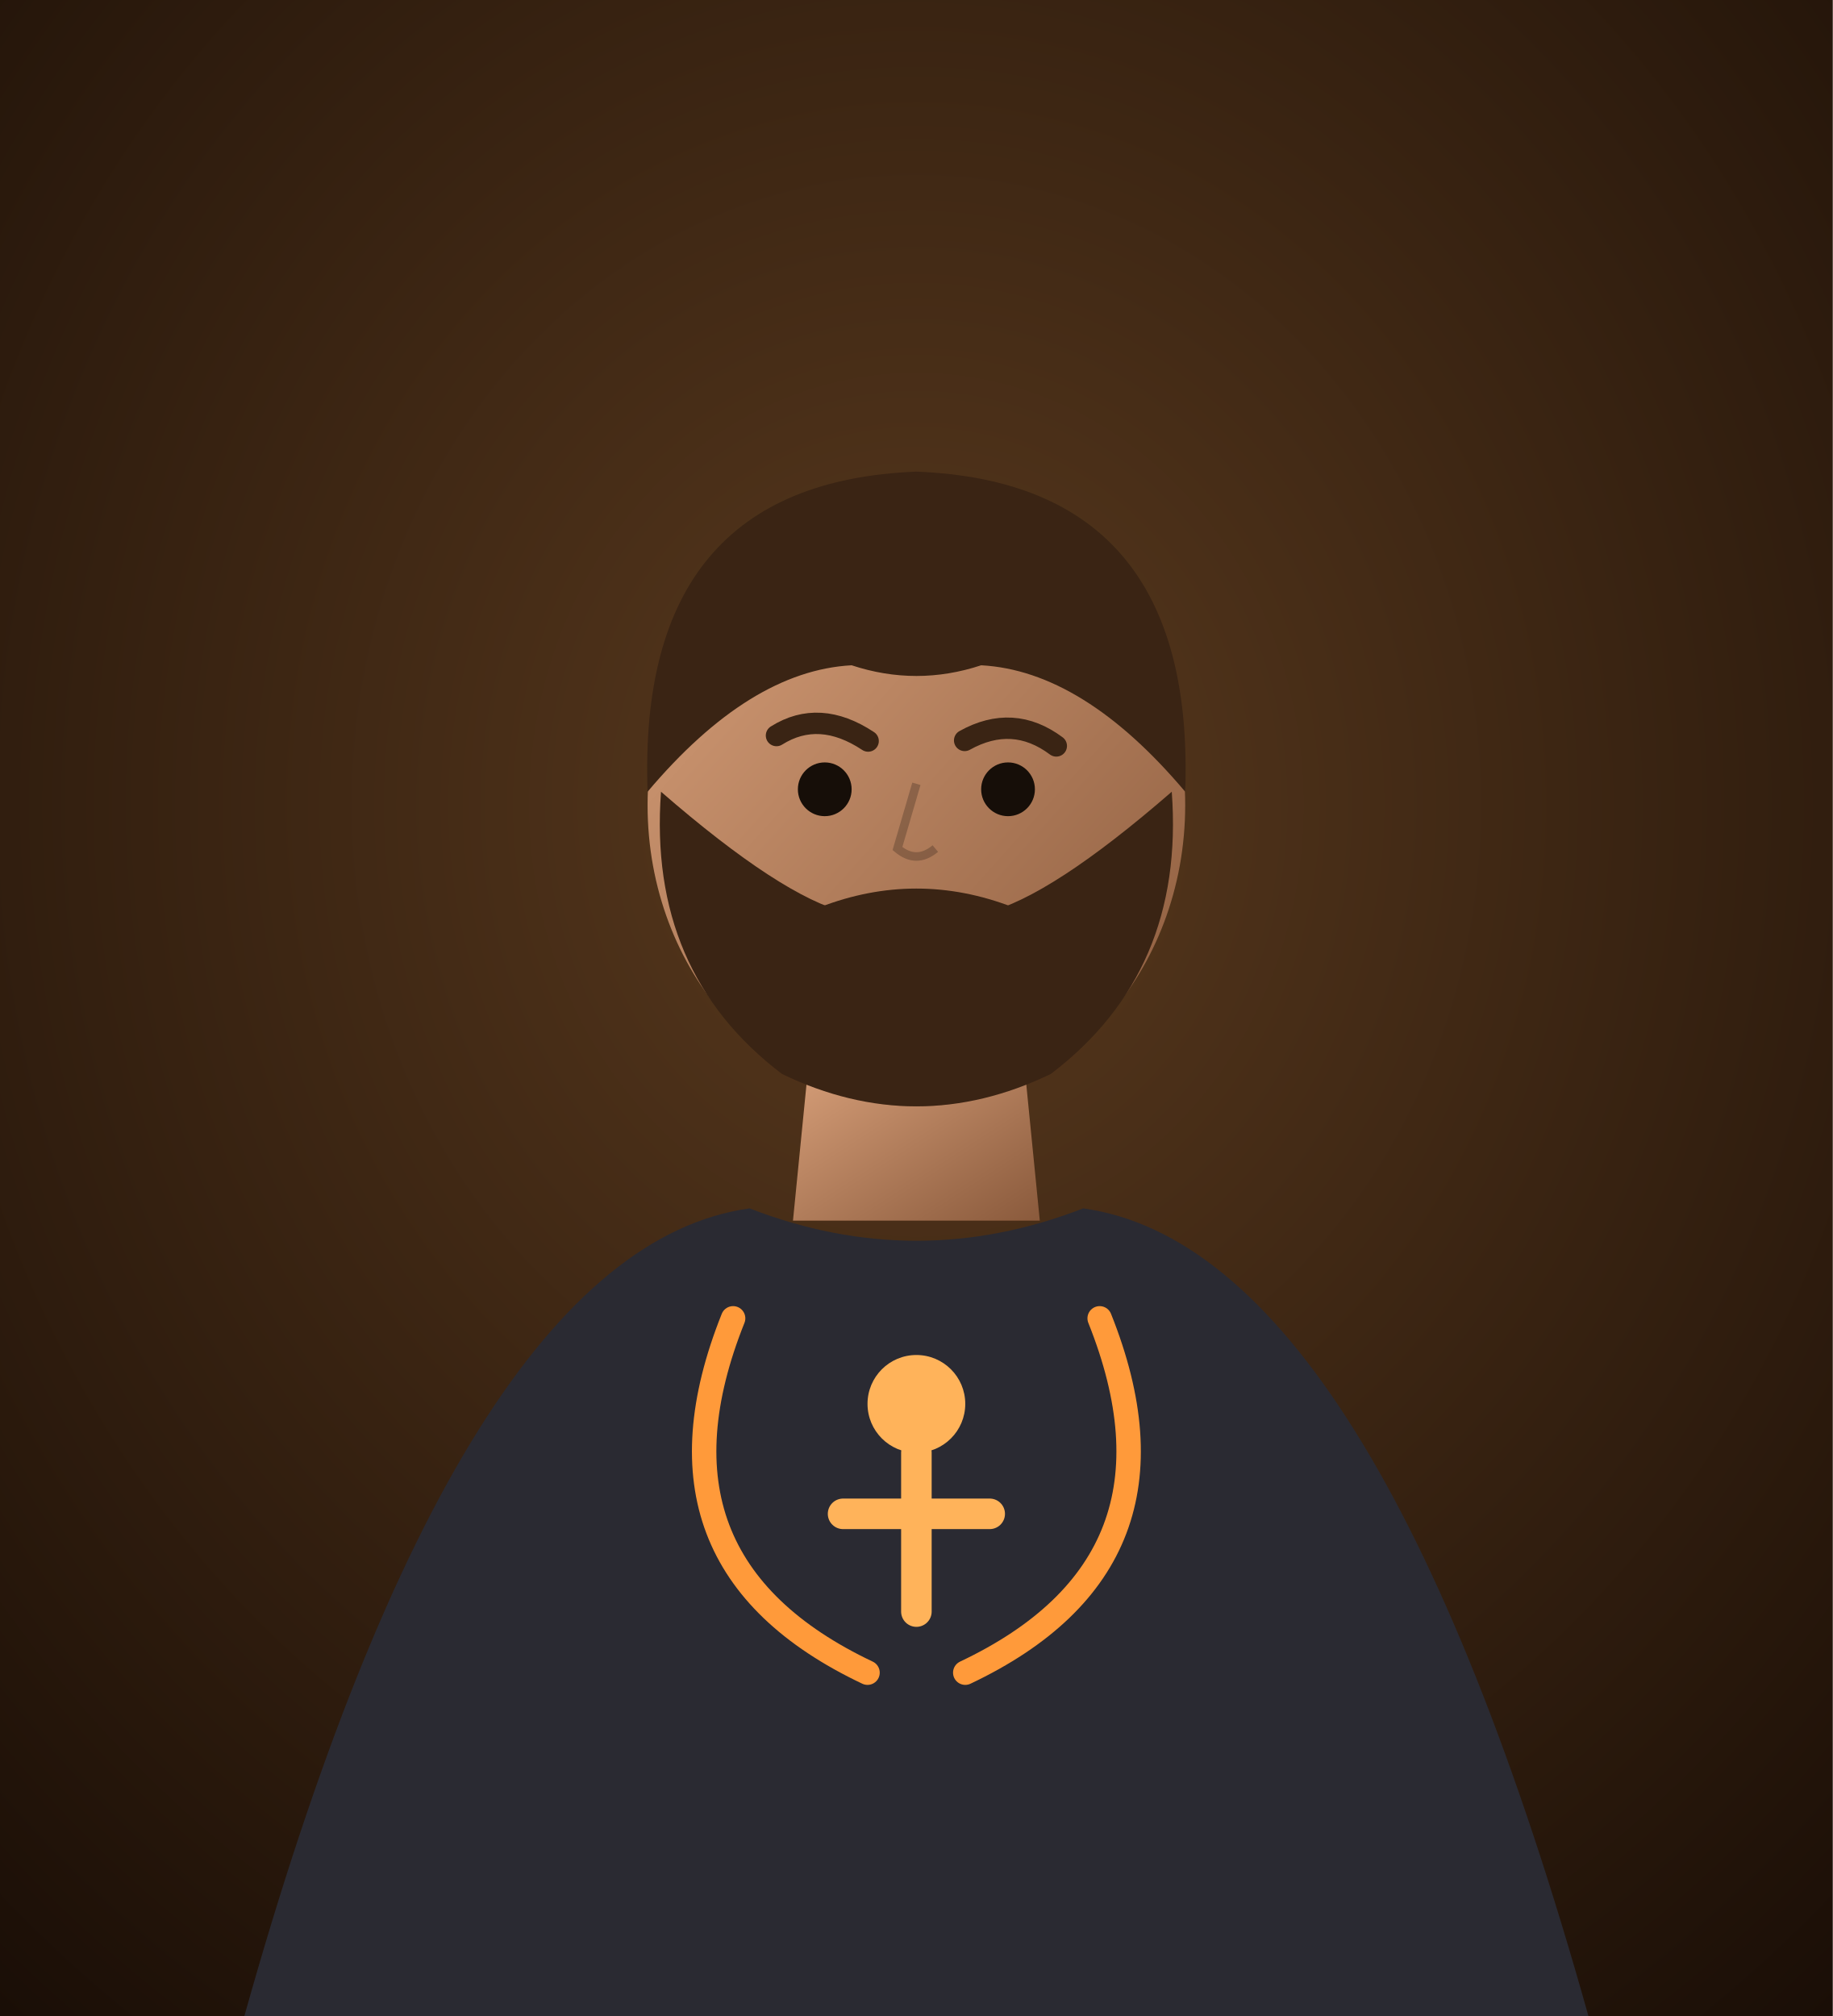
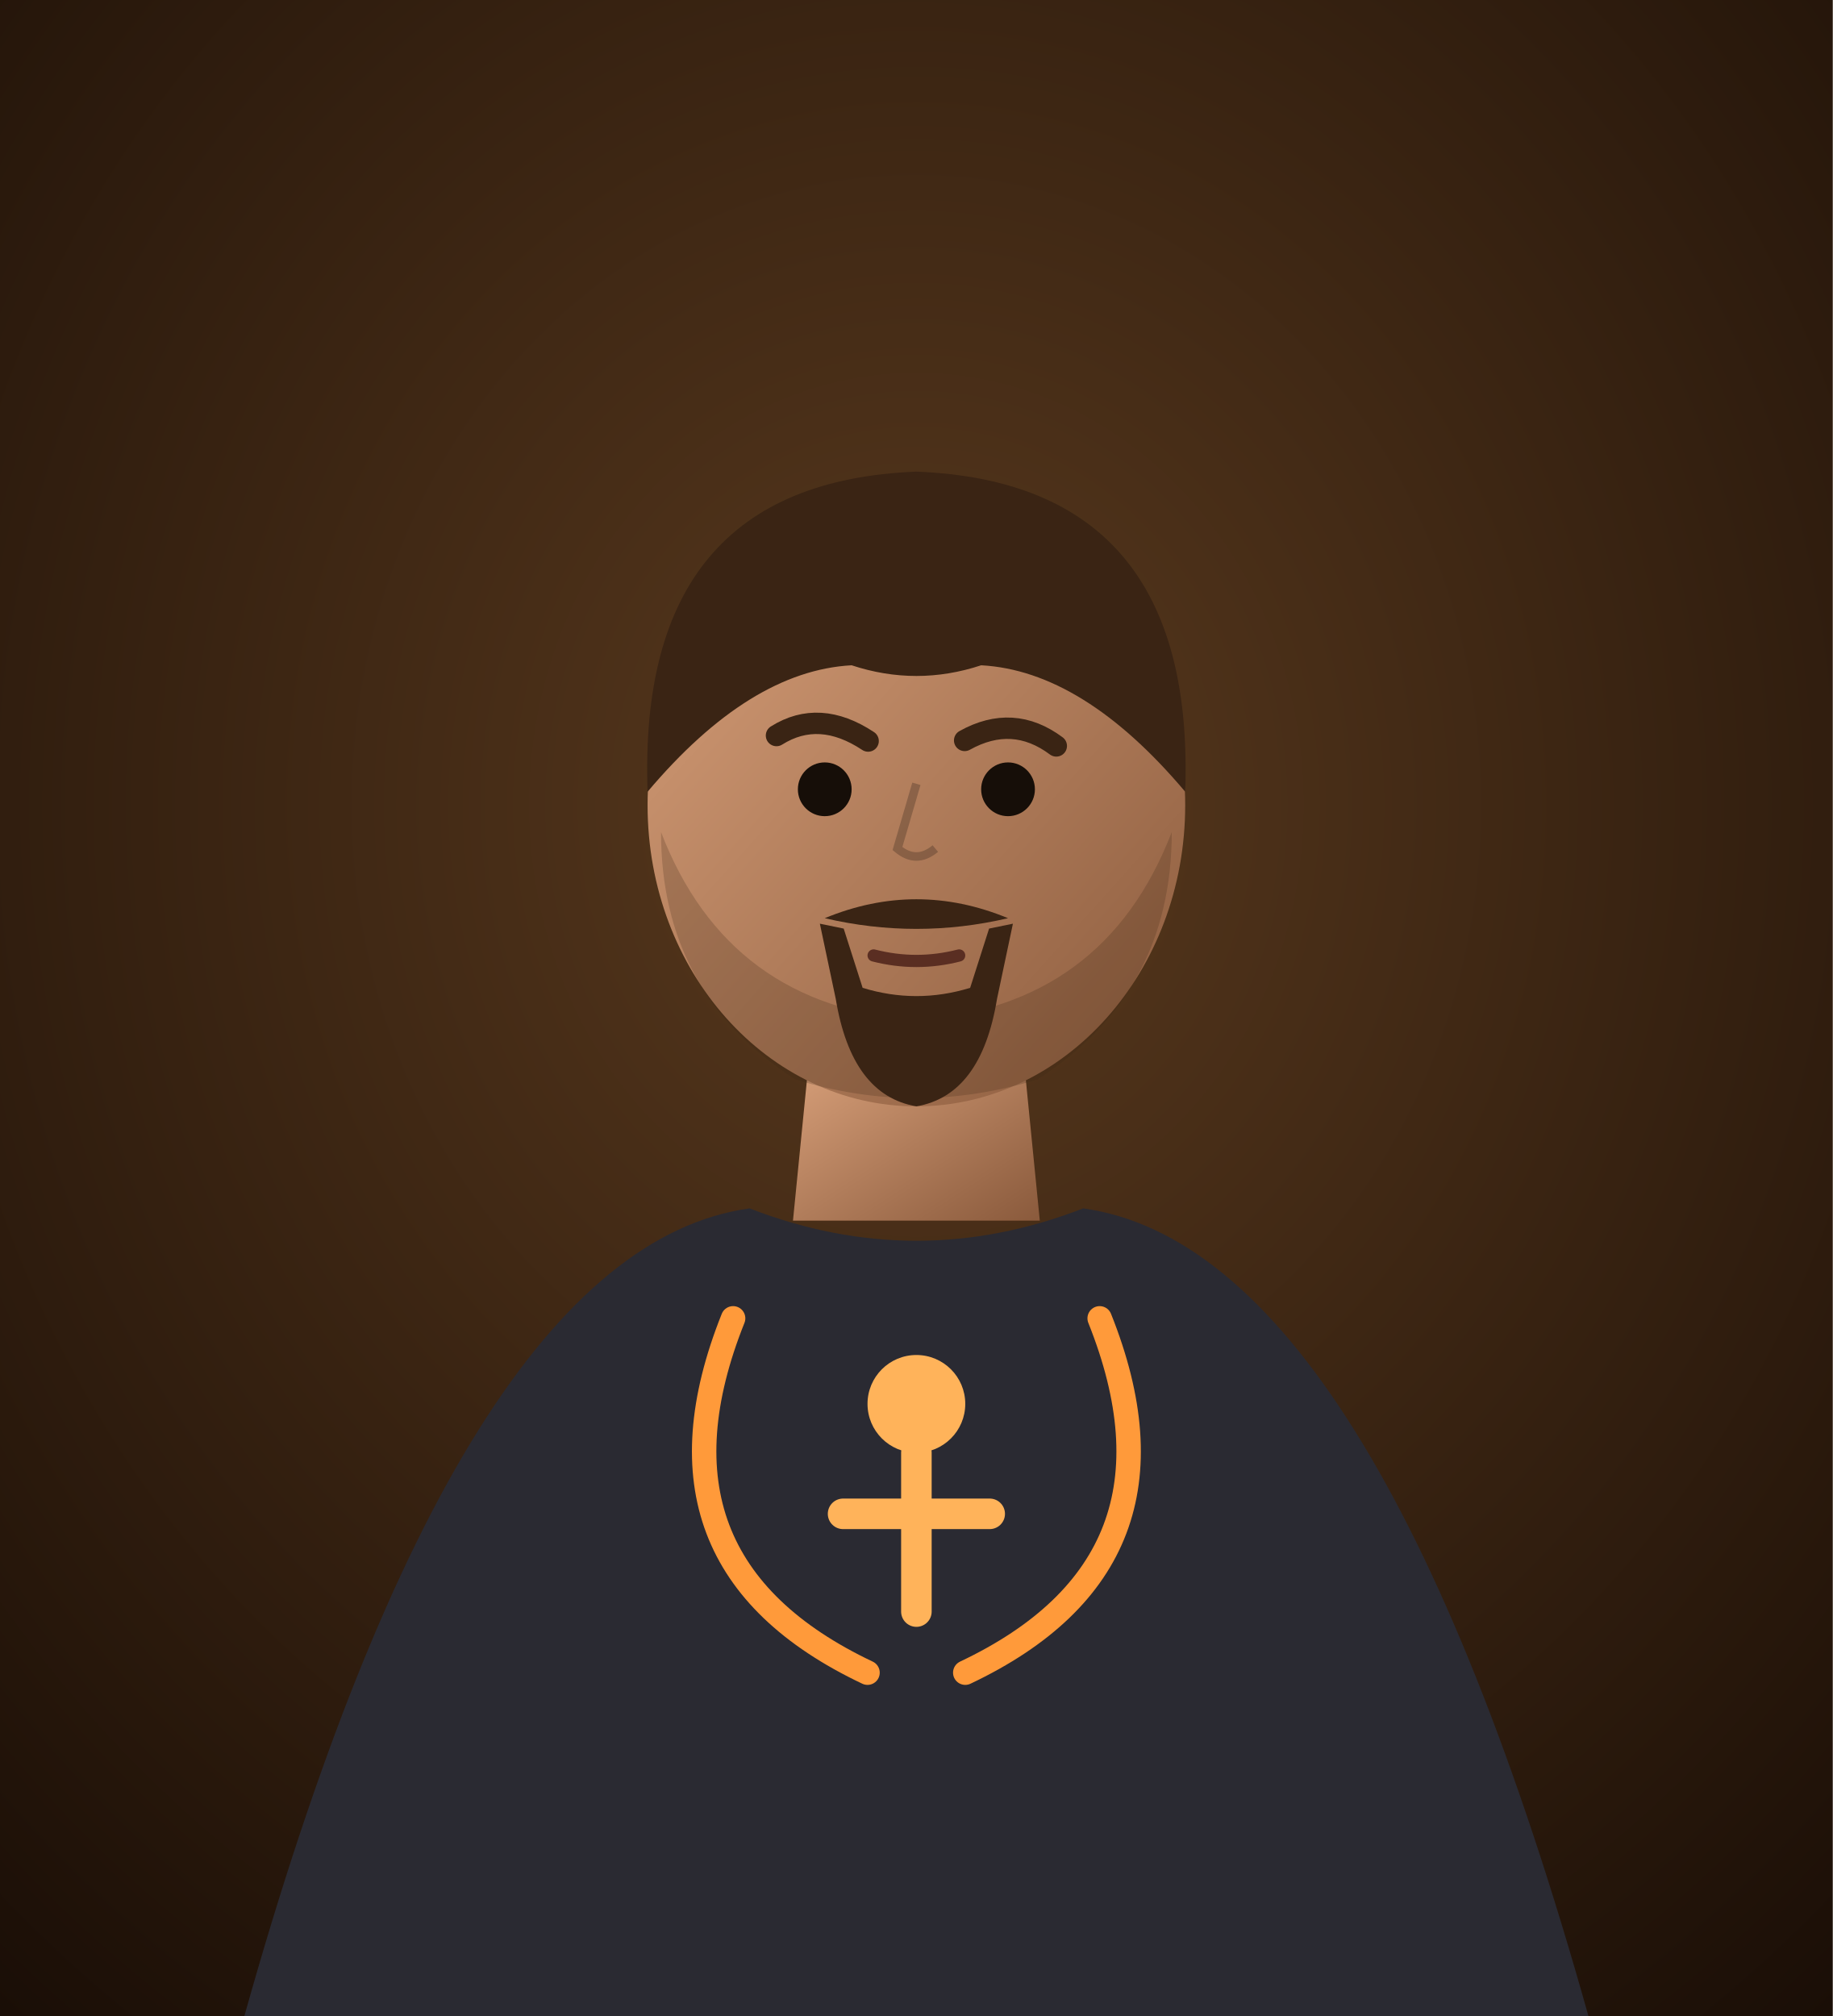
<svg xmlns="http://www.w3.org/2000/svg" viewBox="0 0 300 330" width="300" height="330">
  <defs>
    <radialGradient id="ll-bg" cx="50%" cy="40%" r="85%">
      <stop offset="0%" stop-color="#5a3a1e" />
      <stop offset="100%" stop-color="#140a04" />
    </radialGradient>
    <linearGradient id="ll-skin" x1="0" y1="0" x2="1" y2="1">
      <stop offset="0%" stop-color="#d8a07a" />
      <stop offset="100%" stop-color="#8a5a3c" />
    </linearGradient>
  </defs>
  <rect width="300" height="330" fill="url(#ll-bg)" />
  <path d="M40.0,330 Q75.2,204.4 122.7,197.8 Q150,208.4 177.3,197.8 Q224.8,204.4 260.0,330 Z" fill="#2a2a32" />
  <path d="M132.4,173.6 L129.8,199.8 L170.2,199.8 L167.6,173.6 Z" fill="url(#ll-skin)" />
  <ellipse cx="150" cy="131.8" rx="44" ry="49.3" fill="url(#ll-skin)" />
  <path d="M106,129.6 Q104.2,79.0 150,77.2 Q195.8,79.0 194,129.6 Q177.3,109.8 160.6,108.9 Q150,112.4 139.4,108.9 Q122.7,109.8 106,129.6 Z" fill="#3a2414" />
-   <path d="M108.2,129.6 Q106.0,159.1 128.0,175.8 Q150,186.4 172.0,175.8 Q194.0,159.1 191.8,129.6 Q172.0,146.8 161.4,149.4 Q150,144.1 138.6,149.4 Q128.0,146.8 108.2,129.6 Z" fill="#3a2414" />
-   <path d="M134.2,148.5 Q150,142.4 165.8,148.5 Q150,153.8 134.2,148.5 Z" fill="#3a2414" />
+   <path d="M108.2,136.2 Q108.2,162.6 130.2,176.7 Q150,182.8 169.8,176.7 Q191.8,162.6 191.8,136.2 Q180.8,164.8 150,167.0 Q119.2,164.8 108.2,136.2 Z" fill="#3a2414" opacity="0.22" />
+   <path d="M134.2,151.2 L136.8,163.5 Q139.4,179.3 150,181.1 Q160.6,179.3 163.2,163.5 L165.8,151.2 L161.9,152.0 L158.8,161.7 Q150,164.4 141.2,161.7 L138.1,152.0 Z" fill="#3a2414" />
+   <path d="M135.0,150.3 Q150,144.1 165.0,150.3 Q150,153.8 135.0,150.3 Z" fill="#3a2414" />
+   <path d="M143.0,156.4 Q150,158.2 157.0,156.4" stroke="#5a2e22" stroke-width="2" fill="none" stroke-linecap="round" />
  <path d="M127.1,120.4 q7.0,-4.4 15.0,0.9" stroke="#3a2414" stroke-width="3.5" fill="none" stroke-linecap="round" />
  <path d="M157.9,121.2 q7.9,-4.4 15.0,0.9" stroke="#3a2414" stroke-width="3.5" fill="none" stroke-linecap="round" />
  <circle cx="135.0" cy="129.2" r="4.4" fill="#160e08" />
  <circle cx="165.0" cy="129.2" r="4.4" fill="#160e08" />
  <path d="M150,128.3 l-3.1,10.6 q3.1,2.6 6.2,0" stroke="#000" stroke-width="1.4" fill="none" opacity="0.22" />
  <g transform="translate(150,255.8)" fill="none" stroke="#ff9a3a" stroke-width="4" stroke-linecap="round">
    <path d="M-8,18 Q-46,0 -30,-40" />
    <path d="M8,18 Q46,0 30,-40" />
  </g>
  <circle cx="150" cy="229.8" r="8" fill="#ffb35a" />
  <path d="M150,237.8 v26 M138,247.8 h24" stroke="#ffb35a" stroke-width="5" stroke-linecap="round" />
</svg>
